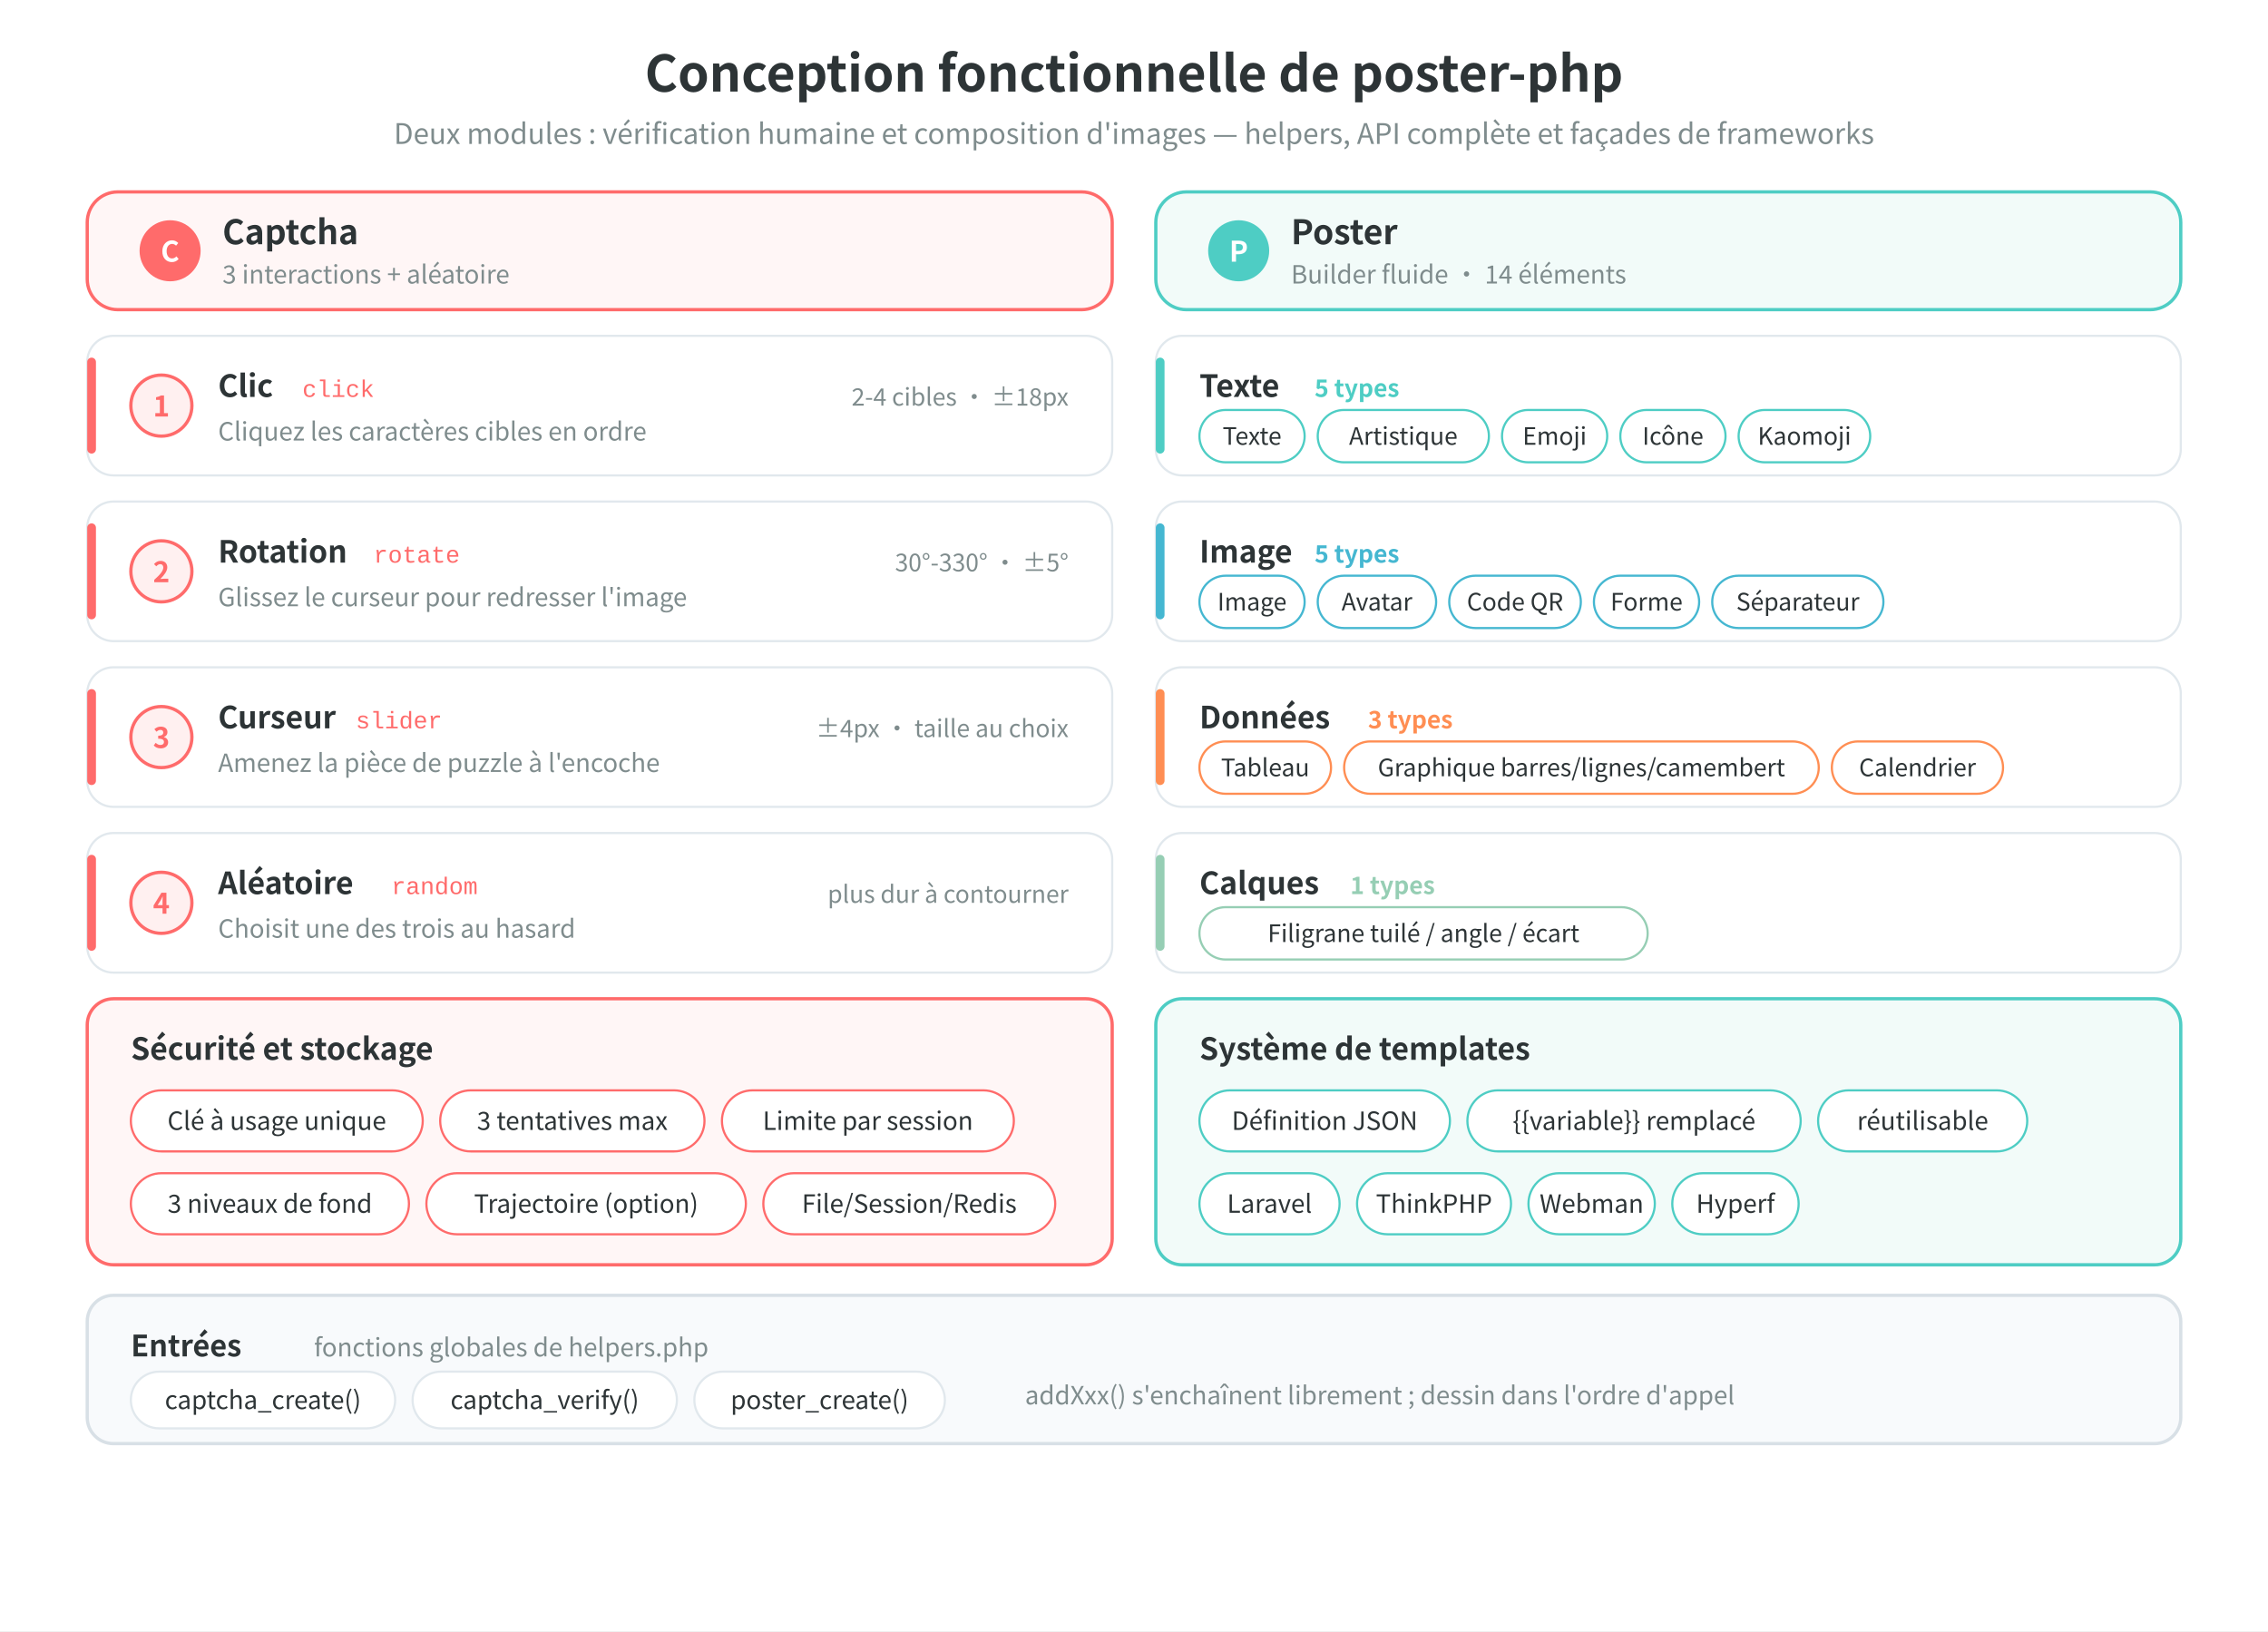
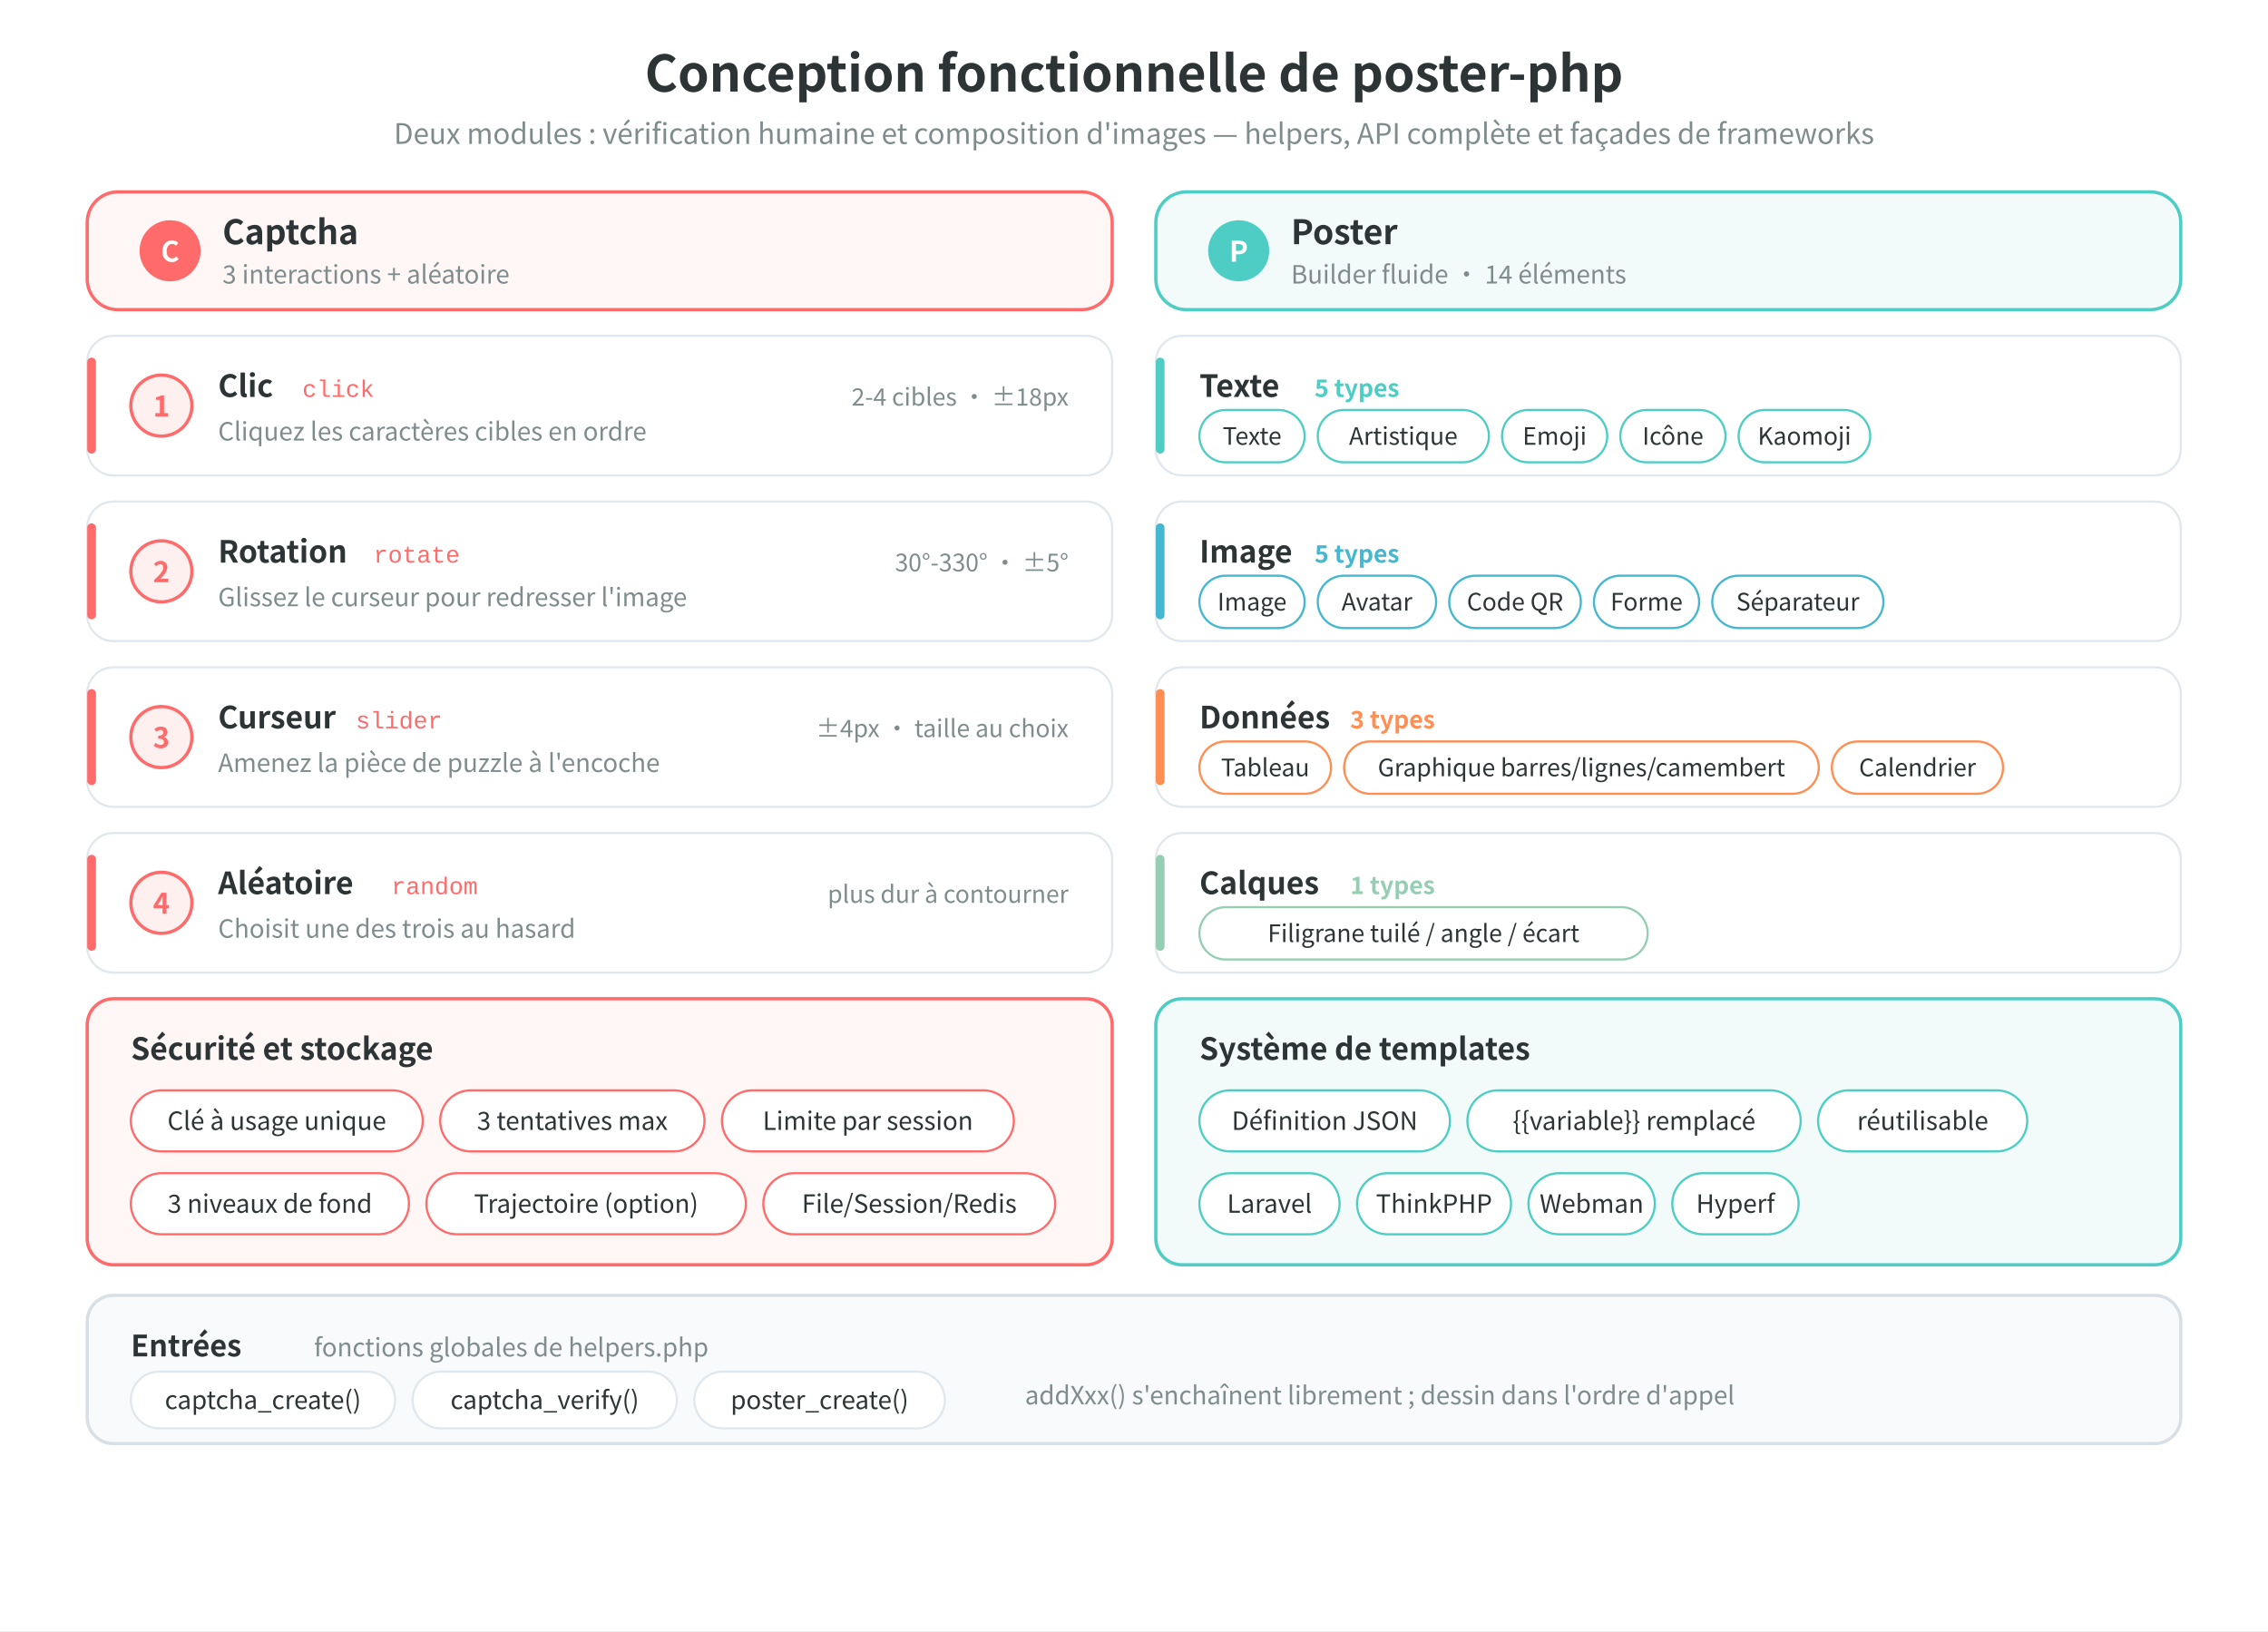
<svg xmlns="http://www.w3.org/2000/svg" viewBox="0 0 1040 748" width="1040" height="748" font-family="-apple-system,BlinkMacSystemFont,'Segoe UI','PingFang SC','Hiragino Sans GB','Microsoft YaHei','Noto Sans CJK SC',sans-serif" role="img" aria-label="Conception fonctionnelle de poster-php">
  <defs>
    <marker id="arrow" viewBox="0 0 10 10" refX="9" refY="5" markerWidth="6" markerHeight="6" orient="auto">
      <path d="M0 0L10 5L0 10Z" fill="#B2BEC3" />
    </marker>
  </defs>
  <rect width="1040" height="748" fill="#FFFFFF" />
  <text x="520" y="42" font-size="23" fill="#2D3436" font-weight="700" text-anchor="middle">Conception fonctionnelle de poster-php</text>
  <text x="520" y="66" font-size="13" fill="#7F8C8D" text-anchor="middle">Deux modules : vérification humaine et composition d'images — helpers, API complète et façades de frameworks</text>
  <rect x="40" y="88" width="470" height="54" rx="14" fill="#FFF6F6" stroke="#FF6B6B" stroke-width="1.5" />
  <circle cx="78" cy="115" r="14" fill="#FF6B6B" />
  <text x="78" y="120" font-size="13" fill="#FFFFFF" font-weight="700" text-anchor="middle">C</text>
  <text x="102" y="112" font-size="15.5" fill="#2D3436" font-weight="700">Captcha</text>
  <text x="102" y="130" font-size="11.5" fill="#7F8C8D">3 interactions + aléatoire</text>
  <rect x="530" y="88" width="470" height="54" rx="14" fill="#F2FBF9" stroke="#4ECDC4" stroke-width="1.5" />
  <circle cx="568" cy="115" r="14" fill="#4ECDC4" />
  <text x="568" y="120" font-size="13" fill="#FFFFFF" font-weight="700" text-anchor="middle">P</text>
  <text x="592" y="112" font-size="15.5" fill="#2D3436" font-weight="700">Poster</text>
  <text x="592" y="130" font-size="11.5" fill="#7F8C8D">Builder fluide · 14 éléments</text>
  <rect x="40" y="154" width="470" height="64" rx="12" fill="#FFFFFF" stroke="#E1E8ED" stroke-width="1" />
  <rect x="40" y="164" width="4" height="44" rx="2" fill="#FF6B6B" />
  <circle cx="74" cy="186" r="14" fill="#FFF0F0" stroke="#FF6B6B" stroke-width="1.5" />
  <text x="74" y="191" font-size="13" fill="#FF6B6B" font-weight="700" text-anchor="middle">1</text>
  <text x="100" y="182" font-size="14" fill="#2D3436" font-weight="600">Clic</text>
  <text x="138.65" y="182" font-size="11" fill="#FF6B6B" font-family="'SFMono-Regular',Consolas,'Liberation Mono',Menlo,monospace">click</text>
  <text x="100" y="202" font-size="11.5" fill="#7F8C8D">Cliquez les caractères cibles en ordre</text>
  <text x="490" y="186" font-size="11" fill="#7F8C8D" text-anchor="end">2-4 cibles · ±18px</text>
  <rect x="40" y="230" width="470" height="64" rx="12" fill="#FFFFFF" stroke="#E1E8ED" stroke-width="1" />
  <rect x="40" y="240" width="4" height="44" rx="2" fill="#FF6B6B" />
  <circle cx="74" cy="262" r="14" fill="#FFF0F0" stroke="#FF6B6B" stroke-width="1.5" />
  <text x="74" y="267" font-size="13" fill="#FF6B6B" font-weight="700" text-anchor="middle">2</text>
  <text x="100" y="258" font-size="14" fill="#2D3436" font-weight="600">Rotation</text>
  <text x="171.3" y="258" font-size="11" fill="#FF6B6B" font-family="'SFMono-Regular',Consolas,'Liberation Mono',Menlo,monospace">rotate</text>
  <text x="100" y="278" font-size="11.5" fill="#7F8C8D">Glissez le curseur pour redresser l'image</text>
  <text x="490" y="262" font-size="11" fill="#7F8C8D" text-anchor="end">30°-330° · ±5°</text>
  <rect x="40" y="306" width="470" height="64" rx="12" fill="#FFFFFF" stroke="#E1E8ED" stroke-width="1" />
  <rect x="40" y="316" width="4" height="44" rx="2" fill="#FF6B6B" />
  <circle cx="74" cy="338" r="14" fill="#FFF0F0" stroke="#FF6B6B" stroke-width="1.5" />
  <text x="74" y="343" font-size="13" fill="#FF6B6B" font-weight="700" text-anchor="middle">3</text>
  <text x="100" y="334" font-size="14" fill="#2D3436" font-weight="600">Curseur</text>
  <text x="163.13" y="334" font-size="11" fill="#FF6B6B" font-family="'SFMono-Regular',Consolas,'Liberation Mono',Menlo,monospace">slider</text>
  <text x="100" y="354" font-size="11.5" fill="#7F8C8D">Amenez la pièce de puzzle à l'encoche</text>
  <text x="490" y="338" font-size="11" fill="#7F8C8D" text-anchor="end">±4px · taille au choix</text>
  <rect x="40" y="382" width="470" height="64" rx="12" fill="#FFFFFF" stroke="#E1E8ED" stroke-width="1" />
  <rect x="40" y="392" width="4" height="44" rx="2" fill="#FF6B6B" />
  <circle cx="74" cy="414" r="14" fill="#FFF0F0" stroke="#FF6B6B" stroke-width="1.5" />
  <text x="74" y="419" font-size="13" fill="#FF6B6B" font-weight="700" text-anchor="middle">4</text>
  <text x="100" y="410" font-size="14" fill="#2D3436" font-weight="600">Aléatoire</text>
  <text x="179.46" y="410" font-size="11" fill="#FF6B6B" font-family="'SFMono-Regular',Consolas,'Liberation Mono',Menlo,monospace">random</text>
  <text x="100" y="430" font-size="11.5" fill="#7F8C8D">Choisit une des trois au hasard</text>
  <text x="490" y="414" font-size="11" fill="#7F8C8D" text-anchor="end">plus dur à contourner</text>
  <rect x="40" y="458" width="470" height="122" rx="12" fill="#FFF6F6" stroke="#FF6B6B" stroke-width="1.5" />
  <text x="60" y="486" font-size="14" fill="#2D3436" font-weight="700">Sécurité et stockage</text>
  <rect x="60" y="500" width="133.85" height="28" rx="14" fill="#FFFFFF" stroke="#FF6B6B" stroke-width="1" />
  <text x="126.93" y="518.14" font-size="11.5" fill="#2D3436" text-anchor="middle">Clé à usage unique</text>
  <rect x="201.85" y="500" width="121.2" height="28" rx="14" fill="#FFFFFF" stroke="#FF6B6B" stroke-width="1" />
  <text x="262.45" y="518.14" font-size="11.5" fill="#2D3436" text-anchor="middle">3 tentatives max</text>
  <rect x="331.05" y="500" width="133.85" height="28" rx="14" fill="#FFFFFF" stroke="#FF6B6B" stroke-width="1" />
  <text x="397.98" y="518.14" font-size="11.5" fill="#2D3436" text-anchor="middle">Limite par session</text>
  <rect x="60" y="538" width="127.53" height="28" rx="14" fill="#FFFFFF" stroke="#FF6B6B" stroke-width="1" />
  <text x="123.76" y="556.14" font-size="11.5" fill="#2D3436" text-anchor="middle">3 niveaux de fond</text>
  <rect x="195.53" y="538" width="146.5" height="28" rx="14" fill="#FFFFFF" stroke="#FF6B6B" stroke-width="1" />
  <text x="268.78" y="556.14" font-size="11.5" fill="#2D3436" text-anchor="middle">Trajectoire (option)</text>
  <rect x="350.03" y="538" width="133.85" height="28" rx="14" fill="#FFFFFF" stroke="#FF6B6B" stroke-width="1" />
  <text x="416.95" y="556.14" font-size="11.5" fill="#2D3436" text-anchor="middle">File/Session/Redis</text>
  <rect x="530" y="154" width="470" height="64" rx="12" fill="#FFFFFF" stroke="#E1E8ED" stroke-width="1" />
  <rect x="530" y="164" width="4" height="44" rx="2" fill="#4ECDC4" />
  <text x="550" y="182" font-size="14" fill="#2D3436" font-weight="600">Texte</text>
  <text x="602.81" y="182" font-size="11" fill="#4ECDC4" font-weight="700">5 types</text>
  <rect x="550" y="188" width="48.25" height="24" rx="12" fill="#FFFFFF" stroke="#4ECDC4" stroke-width="1" />
  <text x="574.13" y="203.96" font-size="11" fill="#2D3436" text-anchor="middle">Texte</text>
  <rect x="604.25" y="188" width="78.5" height="24" rx="12" fill="#FFFFFF" stroke="#4ECDC4" stroke-width="1" />
  <text x="643.5" y="203.96" font-size="11" fill="#2D3436" text-anchor="middle">Artistique</text>
  <rect x="688.75" y="188" width="48.25" height="24" rx="12" fill="#FFFFFF" stroke="#4ECDC4" stroke-width="1" />
  <text x="712.88" y="203.96" font-size="11" fill="#2D3436" text-anchor="middle">Emoji</text>
  <rect x="743" y="188" width="48.25" height="24" rx="12" fill="#FFFFFF" stroke="#4ECDC4" stroke-width="1" />
  <text x="767.13" y="203.96" font-size="11" fill="#2D3436" text-anchor="middle">Icône</text>
  <rect x="797.25" y="188" width="60.35" height="24" rx="12" fill="#FFFFFF" stroke="#4ECDC4" stroke-width="1" />
  <text x="827.43" y="203.96" font-size="11" fill="#2D3436" text-anchor="middle">Kaomoji</text>
  <rect x="530" y="230" width="470" height="64" rx="12" fill="#FFFFFF" stroke="#E1E8ED" stroke-width="1" />
  <rect x="530" y="240" width="4" height="44" rx="2" fill="#45B7D1" />
  <text x="550" y="258" font-size="14" fill="#2D3436" font-weight="600">Image</text>
  <text x="602.81" y="258" font-size="11" fill="#45B7D1" font-weight="700">5 types</text>
  <rect x="550" y="264" width="48.25" height="24" rx="12" fill="#FFFFFF" stroke="#45B7D1" stroke-width="1" />
  <text x="574.13" y="279.96" font-size="11" fill="#2D3436" text-anchor="middle">Image</text>
  <rect x="604.25" y="264" width="54.3" height="24" rx="12" fill="#FFFFFF" stroke="#45B7D1" stroke-width="1" />
  <text x="631.4" y="279.96" font-size="11" fill="#2D3436" text-anchor="middle">Avatar</text>
  <rect x="664.55" y="264" width="60.35" height="24" rx="12" fill="#FFFFFF" stroke="#45B7D1" stroke-width="1" />
  <text x="694.73" y="279.96" font-size="11" fill="#2D3436" text-anchor="middle">Code QR</text>
  <rect x="730.9" y="264" width="48.25" height="24" rx="12" fill="#FFFFFF" stroke="#45B7D1" stroke-width="1" />
  <text x="755.03" y="279.96" font-size="11" fill="#2D3436" text-anchor="middle">Forme</text>
  <rect x="785.15" y="264" width="78.5" height="24" rx="12" fill="#FFFFFF" stroke="#45B7D1" stroke-width="1" />
  <text x="824.4" y="279.96" font-size="11" fill="#2D3436" text-anchor="middle">Séparateur</text>
  <rect x="530" y="306" width="470" height="64" rx="12" fill="#FFFFFF" stroke="#E1E8ED" stroke-width="1" />
  <rect x="530" y="316" width="4" height="44" rx="2" fill="#FF8E53" />
-   <text x="550" y="334" font-size="14" fill="#2D3436" font-weight="600">Données </text>
-   <text x="627.3" y="334" font-size="11" fill="#FF8E53" font-weight="700">3 types</text>
+   <text x="550" y="334" font-size="14" fill="#2D3436" font-weight="600">Données</text>
+   <text x="619.13" y="334" font-size="11" fill="#FF8E53" font-weight="700">3 types</text>
  <rect x="550" y="340" width="60.35" height="24" rx="12" fill="#FFFFFF" stroke="#FF8E53" stroke-width="1" />
  <text x="580.18" y="355.96" font-size="11" fill="#2D3436" text-anchor="middle">Tableau</text>
  <rect x="616.35" y="340" width="217.65" height="24" rx="12" fill="#FFFFFF" stroke="#FF8E53" stroke-width="1" />
  <text x="725.18" y="355.96" font-size="11" fill="#2D3436" text-anchor="middle">Graphique barres/lignes/camembert</text>
  <rect x="840" y="340" width="78.5" height="24" rx="12" fill="#FFFFFF" stroke="#FF8E53" stroke-width="1" />
  <text x="879.25" y="355.96" font-size="11" fill="#2D3436" text-anchor="middle">Calendrier</text>
  <rect x="530" y="382" width="470" height="64" rx="12" fill="#FFFFFF" stroke="#E1E8ED" stroke-width="1" />
  <rect x="530" y="392" width="4" height="44" rx="2" fill="#96CEB4" />
  <text x="550" y="410" font-size="14" fill="#2D3436" font-weight="600">Calques</text>
  <text x="619.13" y="410" font-size="11" fill="#96CEB4" font-weight="700">1 types</text>
  <rect x="550" y="416" width="205.55" height="24" rx="12" fill="#FFFFFF" stroke="#96CEB4" stroke-width="1" />
  <text x="652.78" y="431.96" font-size="11" fill="#2D3436" text-anchor="middle">Filigrane tuilé / angle / écart</text>
  <rect x="530" y="458" width="470" height="122" rx="12" fill="#F2FBF9" stroke="#4ECDC4" stroke-width="1.5" />
  <text x="550" y="486" font-size="14" fill="#2D3436" font-weight="700">Système de templates</text>
  <rect x="550" y="500" width="114.88" height="28" rx="14" fill="#FFFFFF" stroke="#4ECDC4" stroke-width="1" />
  <text x="607.44" y="518.14" font-size="11.5" fill="#2D3436" text-anchor="middle">Définition JSON</text>
  <rect x="672.88" y="500" width="152.83" height="28" rx="14" fill="#FFFFFF" stroke="#4ECDC4" stroke-width="1" />
  <text x="749.29" y="518.14" font-size="11.5" fill="#2D3436" text-anchor="middle">{{variable}} remplacé</text>
  <rect x="833.7" y="500" width="95.9" height="28" rx="14" fill="#FFFFFF" stroke="#4ECDC4" stroke-width="1" />
  <text x="881.65" y="518.14" font-size="11.5" fill="#2D3436" text-anchor="middle">réutilisable</text>
  <rect x="550" y="538" width="64.28" height="28" rx="14" fill="#FFFFFF" stroke="#4ECDC4" stroke-width="1" />
  <text x="582.14" y="556.14" font-size="11.5" fill="#2D3436" text-anchor="middle">Laravel</text>
  <rect x="622.28" y="538" width="70.6" height="28" rx="14" fill="#FFFFFF" stroke="#4ECDC4" stroke-width="1" />
  <text x="657.58" y="556.14" font-size="11.5" fill="#2D3436" text-anchor="middle">ThinkPHP</text>
  <rect x="700.88" y="538" width="57.95" height="28" rx="14" fill="#FFFFFF" stroke="#4ECDC4" stroke-width="1" />
  <text x="729.85" y="556.14" font-size="11.5" fill="#2D3436" text-anchor="middle">Webman</text>
  <rect x="766.83" y="538" width="57.95" height="28" rx="14" fill="#FFFFFF" stroke="#4ECDC4" stroke-width="1" />
  <text x="795.8" y="556.14" font-size="11.5" fill="#2D3436" text-anchor="middle">Hyperf</text>
  <rect x="40" y="594" width="960" height="68" rx="12" fill="#F8FAFC" stroke="#D8E0E6" stroke-width="1.5" />
  <text x="60" y="622" font-size="13.5" fill="#2D3436" font-weight="700">Entrées</text>
  <text x="144" y="622" font-size="11.5" fill="#7F8C8D">fonctions globales de helpers.php</text>
  <rect x="60" y="629" width="121.2" height="26" rx="13" fill="#FFFFFF" stroke="#E1E8ED" stroke-width="1" />
  <text x="120.6" y="646.14" font-size="11.5" fill="#2D3436" text-anchor="middle">captcha_create()</text>
  <rect x="189.2" y="629" width="121.2" height="26" rx="13" fill="#FFFFFF" stroke="#E1E8ED" stroke-width="1" />
  <text x="249.8" y="646.14" font-size="11.5" fill="#2D3436" text-anchor="middle">captcha_verify()</text>
  <rect x="318.4" y="629" width="114.88" height="26" rx="13" fill="#FFFFFF" stroke="#E1E8ED" stroke-width="1" />
  <text x="375.84" y="646.14" font-size="11.5" fill="#2D3436" text-anchor="middle">poster_create()</text>
  <text x="470" y="644" font-size="11.5" fill="#7F8C8D">addXxx() s'enchaînent librement ; dessin dans l'ordre d'appel</text>
</svg>
